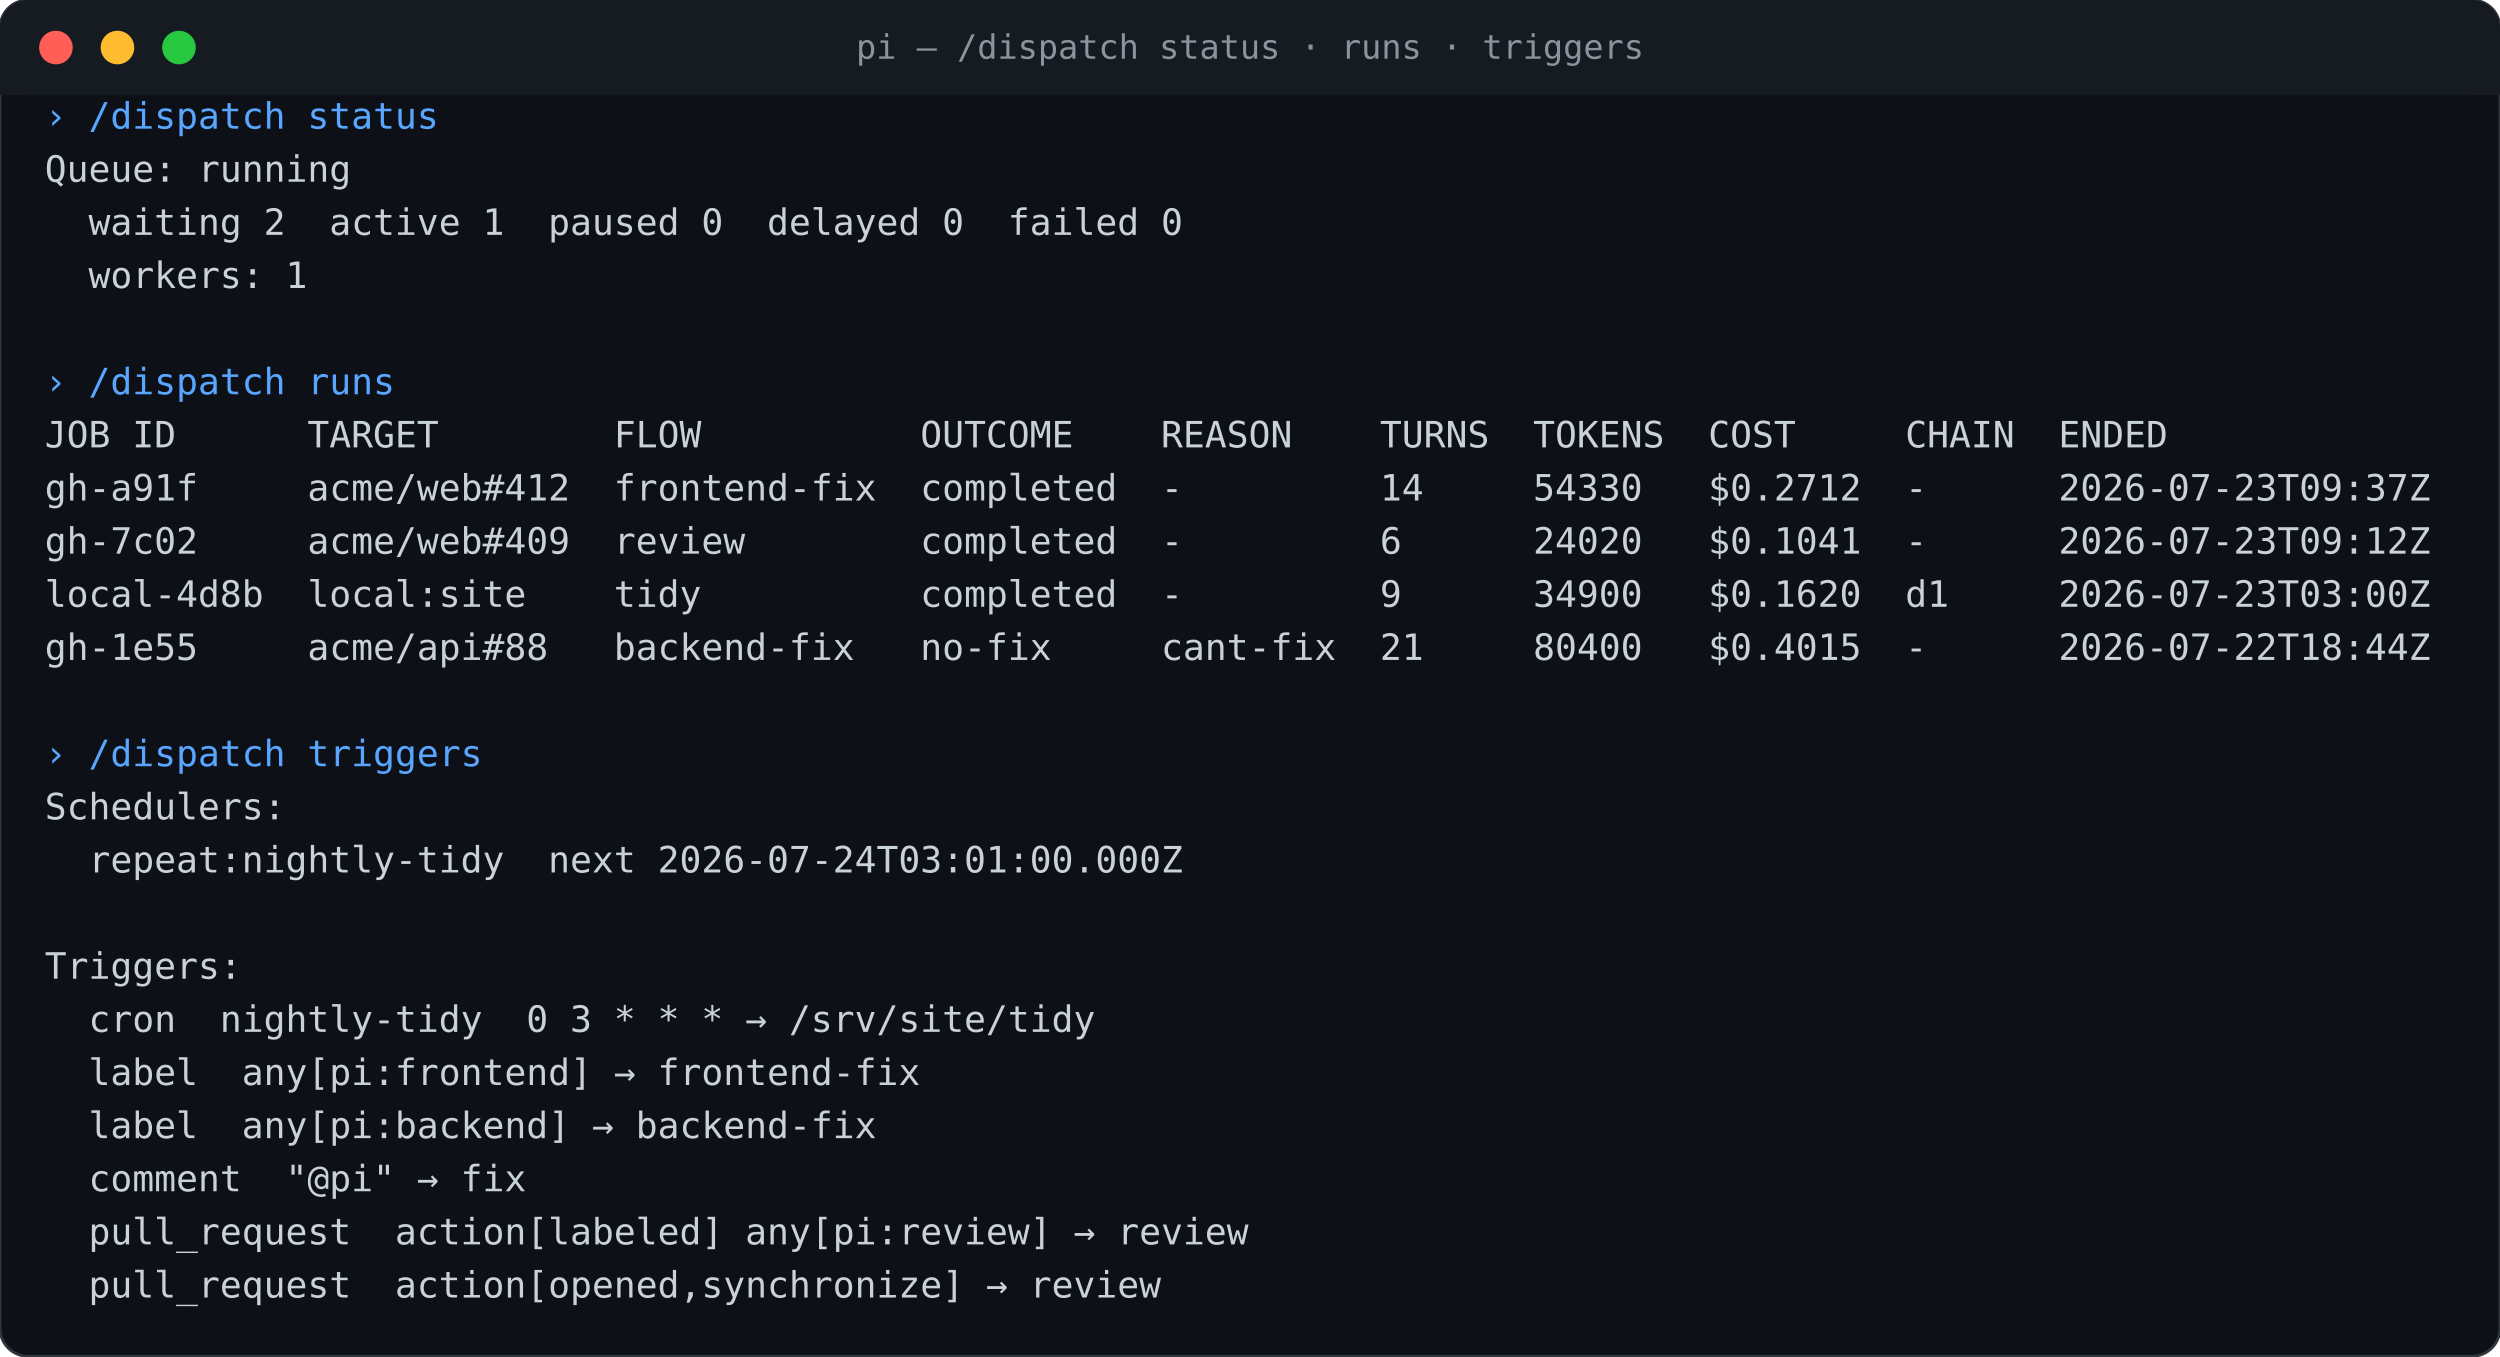
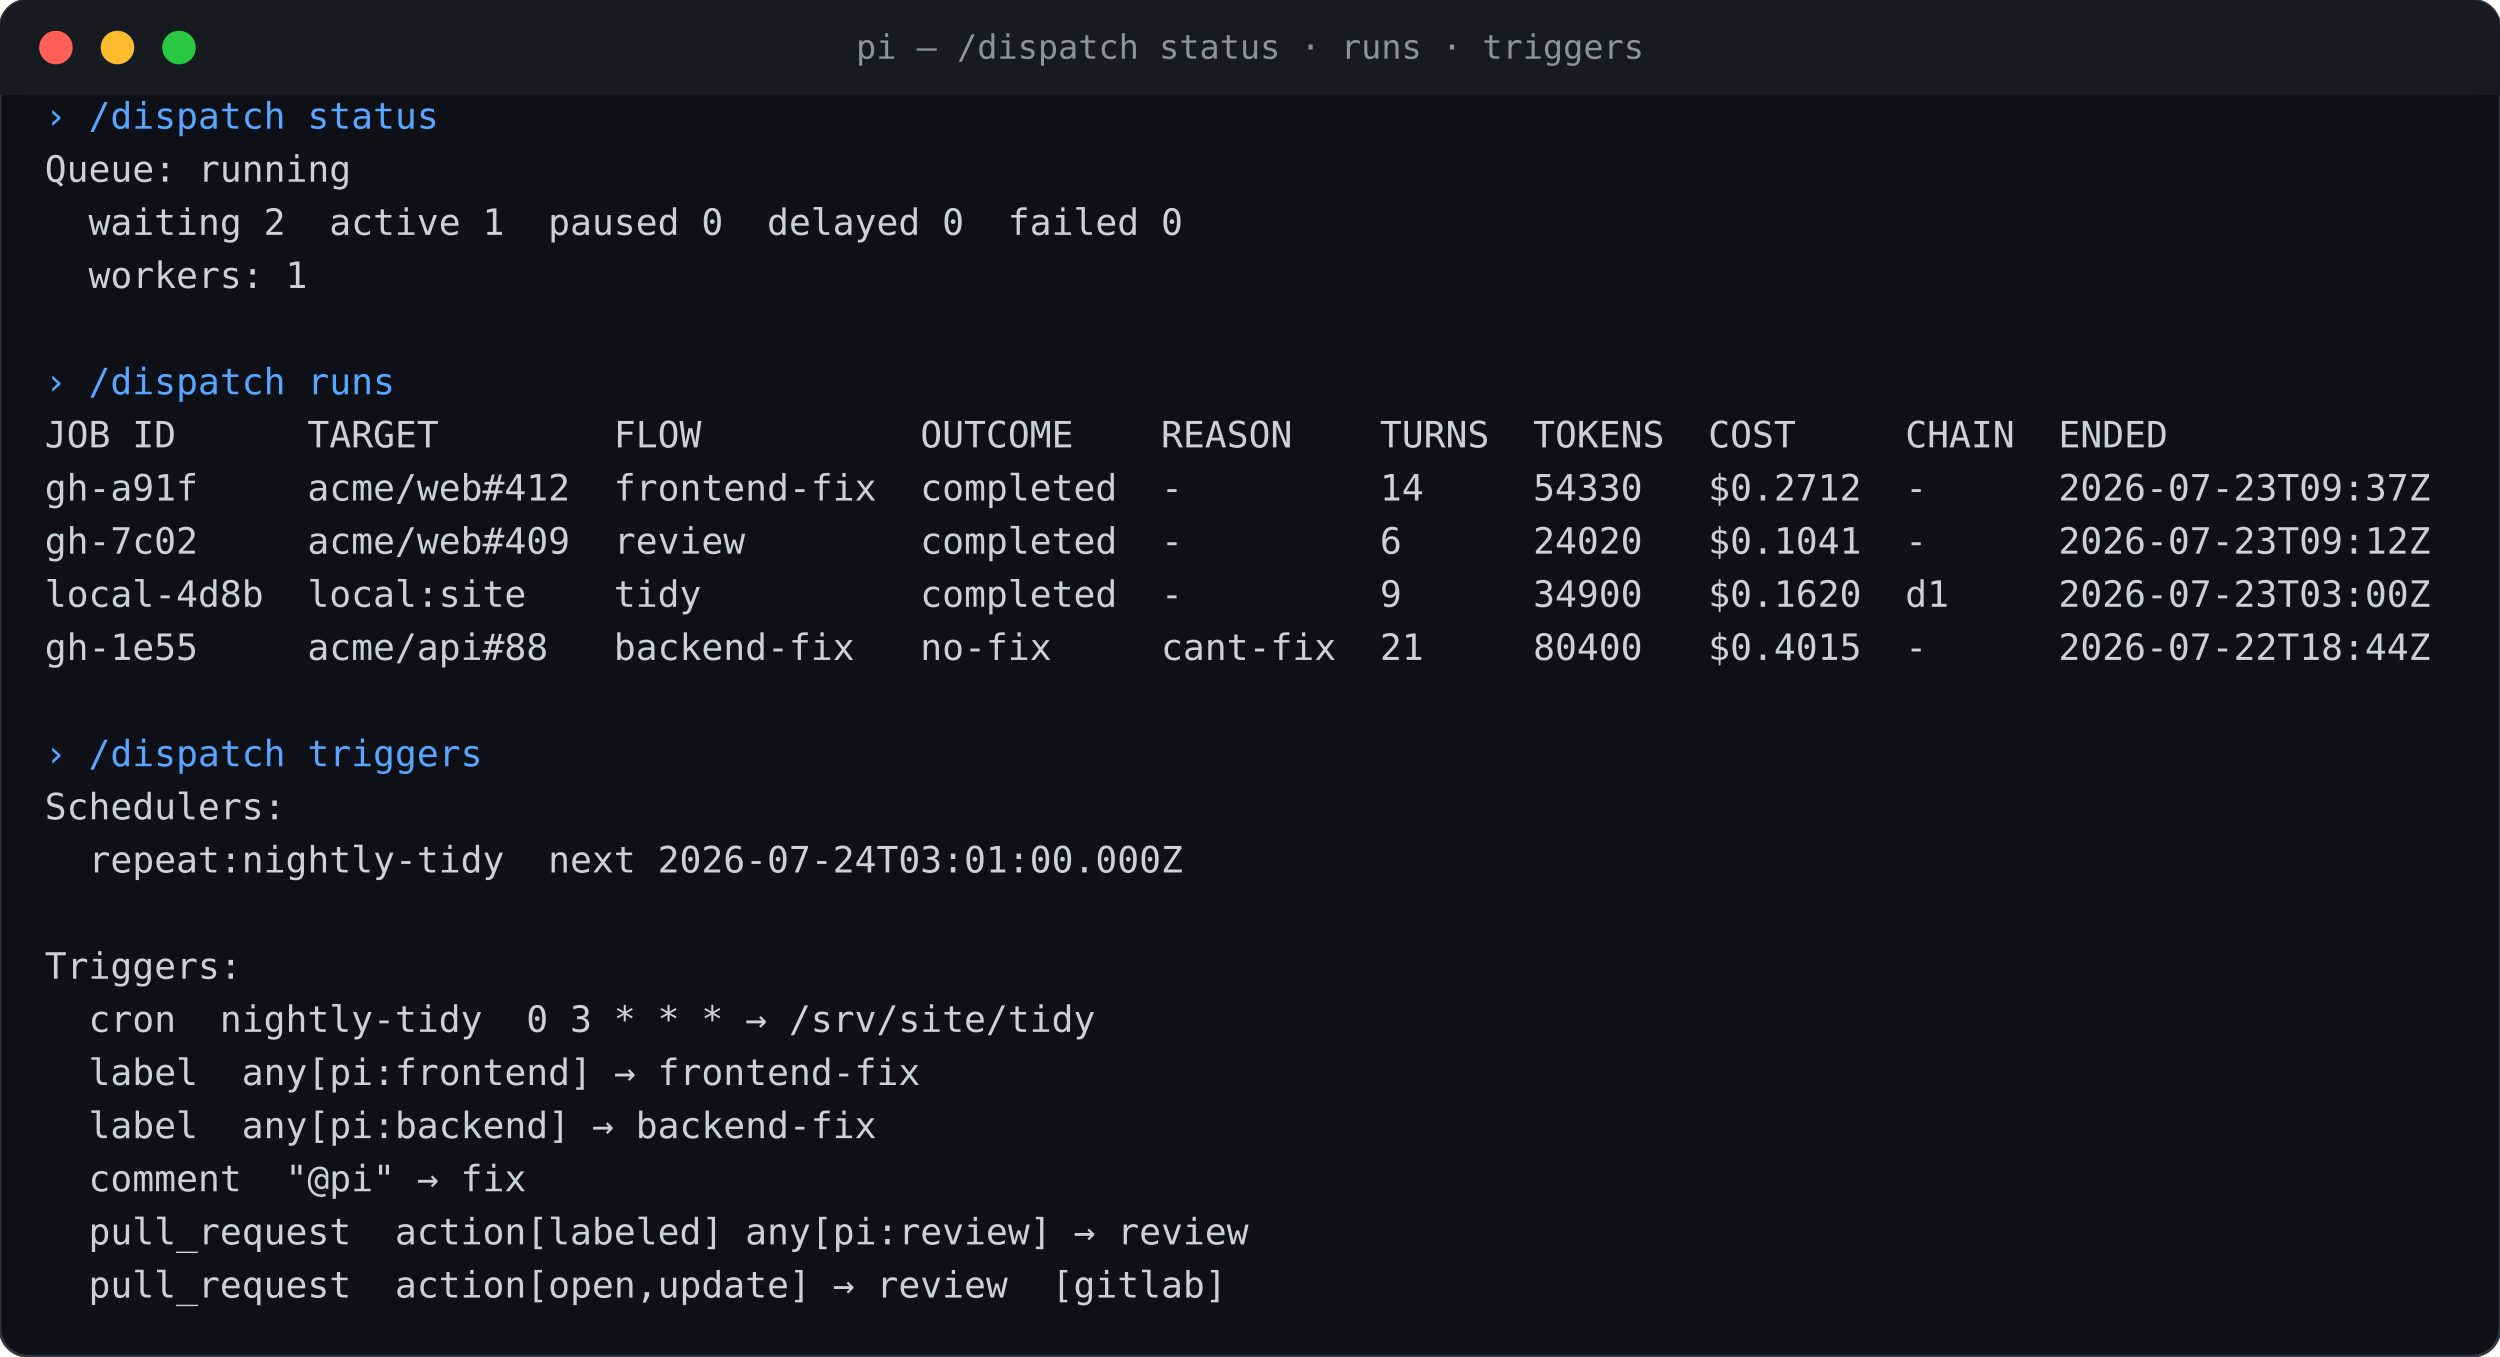
<svg xmlns="http://www.w3.org/2000/svg" viewBox="0 0 894 485" width="894" height="485" role="img" aria-label="pi — /dispatch status · runs · triggers">
  <rect width="894" height="485" rx="10" fill="#0d1117" stroke="#30363d" />
  <rect width="894" height="34" rx="10" fill="#161b22" />
  <rect y="24" width="894" height="10" fill="#161b22" />
  <circle cx="20" cy="17" r="6" fill="#ff5f57" />
  <circle cx="42" cy="17" r="6" fill="#febc2e" />
  <circle cx="64" cy="17" r="6" fill="#28c840" />
  <text x="447" y="21" text-anchor="middle" fill="#8b949e" font-size="12" font-family="ui-monospace,SFMono-Regular,Menlo,Consolas,monospace">pi — /dispatch status · runs · triggers</text>
  <text x="16" y="46" xml:space="preserve" fill="#58a6ff" font-size="13" font-family="ui-monospace,SFMono-Regular,Menlo,Consolas,monospace">› /dispatch status</text>
  <text x="16" y="65" xml:space="preserve" fill="#c9d1d9" font-size="13" font-family="ui-monospace,SFMono-Regular,Menlo,Consolas,monospace">Queue: running</text>
  <text x="16" y="84" xml:space="preserve" fill="#c9d1d9" font-size="13" font-family="ui-monospace,SFMono-Regular,Menlo,Consolas,monospace">  waiting 2  active 1  paused 0  delayed 0  failed 0</text>
  <text x="16" y="103" xml:space="preserve" fill="#c9d1d9" font-size="13" font-family="ui-monospace,SFMono-Regular,Menlo,Consolas,monospace">  workers: 1</text>
  <text x="16" y="122" xml:space="preserve" fill="#c9d1d9" font-size="13" font-family="ui-monospace,SFMono-Regular,Menlo,Consolas,monospace" />
  <text x="16" y="141" xml:space="preserve" fill="#58a6ff" font-size="13" font-family="ui-monospace,SFMono-Regular,Menlo,Consolas,monospace">› /dispatch runs</text>
  <text x="16" y="160" xml:space="preserve" fill="#c9d1d9" font-size="13" font-family="ui-monospace,SFMono-Regular,Menlo,Consolas,monospace">JOB ID      TARGET        FLOW          OUTCOME    REASON    TURNS  TOKENS  COST     CHAIN  ENDED</text>
  <text x="16" y="179" xml:space="preserve" fill="#c9d1d9" font-size="13" font-family="ui-monospace,SFMono-Regular,Menlo,Consolas,monospace">gh-a91f     acme/web#412  frontend-fix  completed  -         14     54330   $0.2712  -      2026-07-23T09:37Z</text>
  <text x="16" y="198" xml:space="preserve" fill="#c9d1d9" font-size="13" font-family="ui-monospace,SFMono-Regular,Menlo,Consolas,monospace">gh-7c02     acme/web#409  review        completed  -         6      24020   $0.1041  -      2026-07-23T09:12Z</text>
  <text x="16" y="217" xml:space="preserve" fill="#c9d1d9" font-size="13" font-family="ui-monospace,SFMono-Regular,Menlo,Consolas,monospace">local-4d8b  local:site    tidy          completed  -         9      34900   $0.1620  d1     2026-07-23T03:00Z</text>
  <text x="16" y="236" xml:space="preserve" fill="#c9d1d9" font-size="13" font-family="ui-monospace,SFMono-Regular,Menlo,Consolas,monospace">gh-1e55     acme/api#88   backend-fix   no-fix     cant-fix  21     80400   $0.4015  -      2026-07-22T18:44Z</text>
  <text x="16" y="255" xml:space="preserve" fill="#c9d1d9" font-size="13" font-family="ui-monospace,SFMono-Regular,Menlo,Consolas,monospace" />
  <text x="16" y="274" xml:space="preserve" fill="#58a6ff" font-size="13" font-family="ui-monospace,SFMono-Regular,Menlo,Consolas,monospace">› /dispatch triggers</text>
  <text x="16" y="293" xml:space="preserve" fill="#c9d1d9" font-size="13" font-family="ui-monospace,SFMono-Regular,Menlo,Consolas,monospace">Schedulers:</text>
  <text x="16" y="312" xml:space="preserve" fill="#c9d1d9" font-size="13" font-family="ui-monospace,SFMono-Regular,Menlo,Consolas,monospace">  repeat:nightly-tidy  next 2026-07-24T03:01:00.000Z</text>
  <text x="16" y="331" xml:space="preserve" fill="#c9d1d9" font-size="13" font-family="ui-monospace,SFMono-Regular,Menlo,Consolas,monospace" />
  <text x="16" y="350" xml:space="preserve" fill="#c9d1d9" font-size="13" font-family="ui-monospace,SFMono-Regular,Menlo,Consolas,monospace">Triggers:</text>
  <text x="16" y="369" xml:space="preserve" fill="#c9d1d9" font-size="13" font-family="ui-monospace,SFMono-Regular,Menlo,Consolas,monospace">  cron  nightly-tidy  0 3 * * * → /srv/site/tidy</text>
  <text x="16" y="388" xml:space="preserve" fill="#c9d1d9" font-size="13" font-family="ui-monospace,SFMono-Regular,Menlo,Consolas,monospace">  label  any[pi:frontend] → frontend-fix</text>
  <text x="16" y="407" xml:space="preserve" fill="#c9d1d9" font-size="13" font-family="ui-monospace,SFMono-Regular,Menlo,Consolas,monospace">  label  any[pi:backend] → backend-fix</text>
  <text x="16" y="426" xml:space="preserve" fill="#c9d1d9" font-size="13" font-family="ui-monospace,SFMono-Regular,Menlo,Consolas,monospace">  comment  "@pi" → fix</text>
  <text x="16" y="445" xml:space="preserve" fill="#c9d1d9" font-size="13" font-family="ui-monospace,SFMono-Regular,Menlo,Consolas,monospace">  pull_request  action[labeled] any[pi:review] → review</text>
-   <text x="16" y="464" xml:space="preserve" fill="#c9d1d9" font-size="13" font-family="ui-monospace,SFMono-Regular,Menlo,Consolas,monospace">  pull_request  action[opened,synchronize] → review</text>
+   <text x="16" y="464" xml:space="preserve" fill="#c9d1d9" font-size="13" font-family="ui-monospace,SFMono-Regular,Menlo,Consolas,monospace">  pull_request  action[open,update] → review  [gitlab]</text>
</svg>
